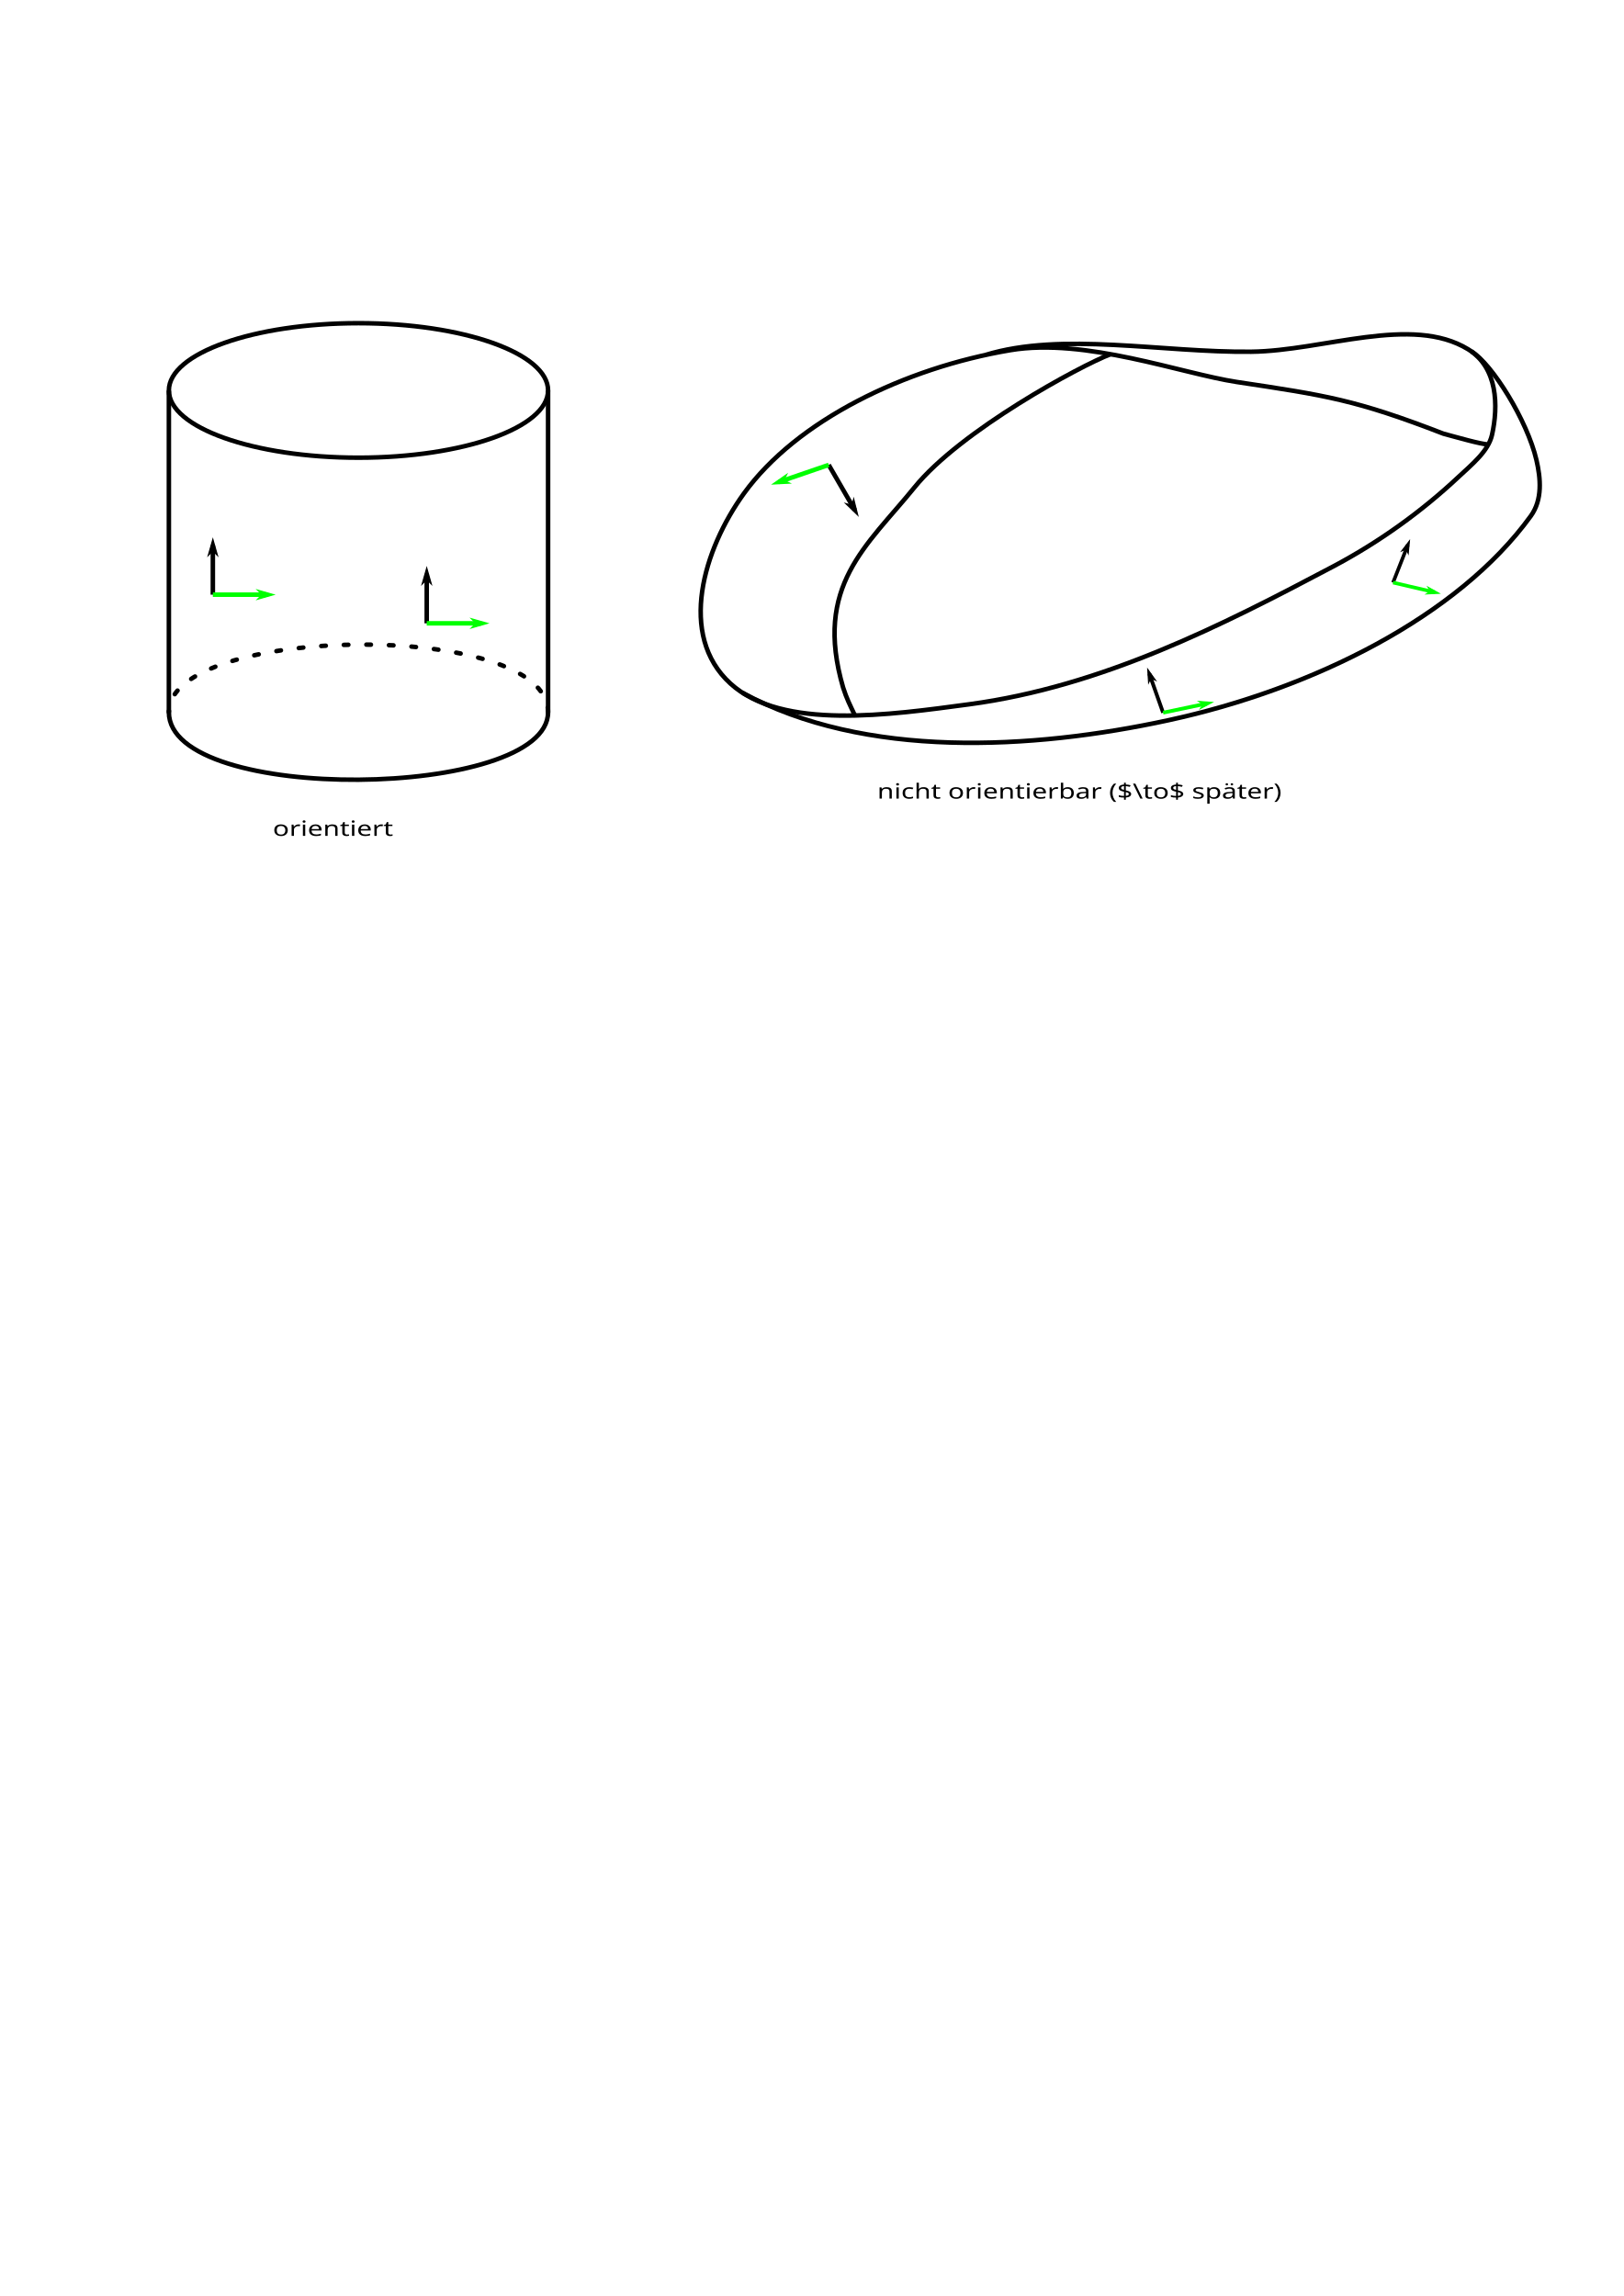
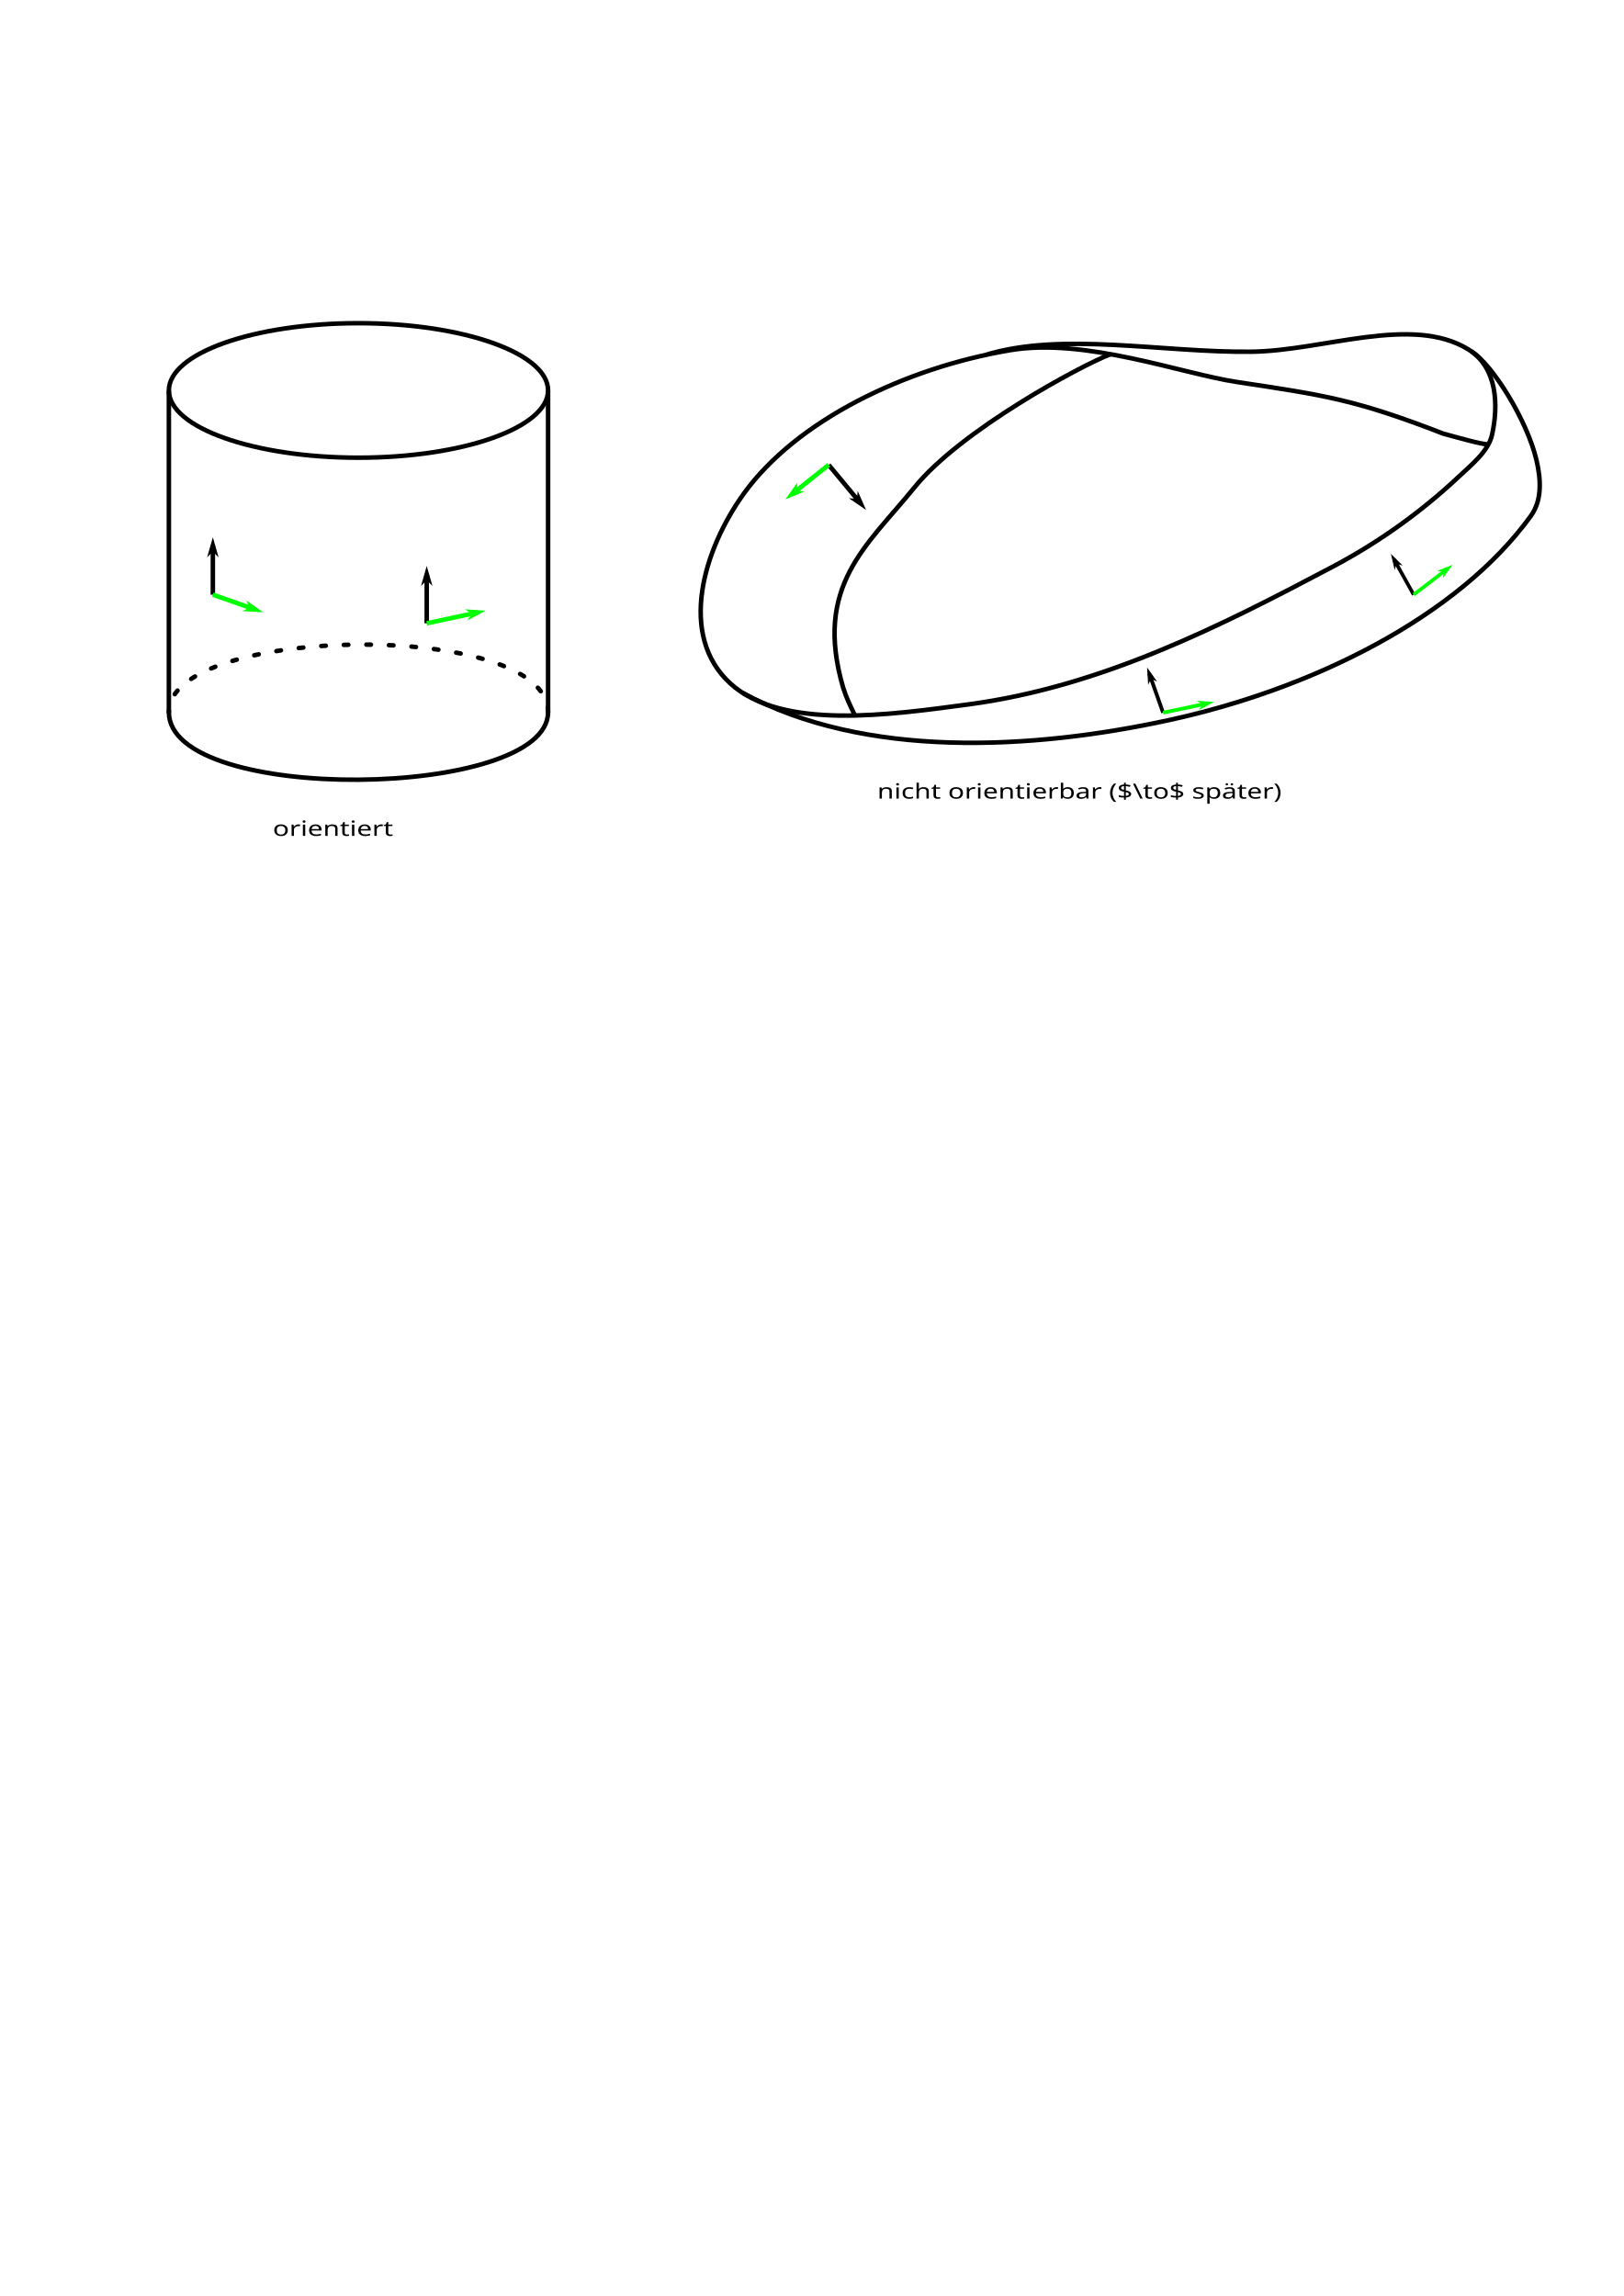
<svg xmlns="http://www.w3.org/2000/svg" width="210mm" height="297mm" viewBox="0 0 210 297" version="1.1" id="svg1426">
  <defs id="defs1420">
    <marker style="overflow:visible;" id="marker2734" refX="0.0" refY="0.0" orient="auto">
      <path transform="scale(0.2) rotate(180) translate(6,0)" style="fill-rule:evenodd;stroke:#000000;stroke-width:1pt;stroke-opacity:1;fill:#000000;fill-opacity:1" d="M 0.0,0.0 L 5.0,-5.0 L -12.5,0.0 L 5.0,5.0 L 0.0,0.0 z " id="path2732" />
    </marker>
    <marker style="overflow:visible;" id="marker2724" refX="0.0" refY="0.0" orient="auto">
      <path transform="scale(0.2) rotate(180) translate(6,0)" style="fill-rule:evenodd;stroke:#00ff00;stroke-width:1pt;stroke-opacity:1;fill:#00ff00;fill-opacity:1" d="M 0.0,0.0 L 5.0,-5.0 L -12.5,0.0 L 5.0,5.0 L 0.0,0.0 z " id="path2722" />
    </marker>
    <marker style="overflow:visible;" id="marker2598" refX="0.0" refY="0.0" orient="auto">
      <path transform="scale(0.2) rotate(180) translate(6,0)" style="fill-rule:evenodd;stroke:#000000;stroke-width:1pt;stroke-opacity:1;fill:#000000;fill-opacity:1" d="M 0.0,0.0 L 5.0,-5.0 L -12.5,0.0 L 5.0,5.0 L 0.0,0.0 z " id="path2596" />
    </marker>
    <marker style="overflow:visible;" id="marker2588" refX="0.0" refY="0.0" orient="auto">
      <path transform="scale(0.2) rotate(180) translate(6,0)" style="fill-rule:evenodd;stroke:#00ff00;stroke-width:1pt;stroke-opacity:1;fill:#00ff00;fill-opacity:1" d="M 0.0,0.0 L 5.0,-5.0 L -12.5,0.0 L 5.0,5.0 L 0.0,0.0 z " id="path2586" />
    </marker>
    <marker style="overflow:visible;" id="marker2502" refX="0.0" refY="0.0" orient="auto">
      <path transform="scale(0.2) rotate(180) translate(6,0)" style="fill-rule:evenodd;stroke:#000000;stroke-width:1pt;stroke-opacity:1;fill:#000000;fill-opacity:1" d="M 0.0,0.0 L 5.0,-5.0 L -12.5,0.0 L 5.0,5.0 L 0.0,0.0 z " id="path2500" />
    </marker>
    <marker style="overflow:visible;" id="marker2492" refX="0.0" refY="0.0" orient="auto">
      <path transform="scale(0.2) rotate(180) translate(6,0)" style="fill-rule:evenodd;stroke:#00ff00;stroke-width:1pt;stroke-opacity:1;fill:#00ff00;fill-opacity:1" d="M 0.0,0.0 L 5.0,-5.0 L -12.5,0.0 L 5.0,5.0 L 0.0,0.0 z " id="path2490" />
    </marker>
    <marker style="overflow:visible;" id="marker2422" refX="0.0" refY="0.0" orient="auto">
      <path transform="scale(0.2) rotate(180) translate(6,0)" style="fill-rule:evenodd;stroke:#000000;stroke-width:1pt;stroke-opacity:1;fill:#000000;fill-opacity:1" d="M 0.0,0.0 L 5.0,-5.0 L -12.5,0.0 L 5.0,5.0 L 0.0,0.0 z " id="path2420" />
    </marker>
    <marker style="overflow:visible;" id="marker2412" refX="0.0" refY="0.0" orient="auto">
      <path transform="scale(0.2) rotate(180) translate(6,0)" style="fill-rule:evenodd;stroke:#00ff00;stroke-width:1pt;stroke-opacity:1;fill:#00ff00;fill-opacity:1" d="M 0.0,0.0 L 5.0,-5.0 L -12.5,0.0 L 5.0,5.0 L 0.0,0.0 z " id="path2410" />
    </marker>
    <marker style="overflow:visible;" id="marker2332" refX="0.0" refY="0.0" orient="auto">
      <path transform="scale(0.2) rotate(180) translate(6,0)" style="fill-rule:evenodd;stroke:#00ff00;stroke-width:1pt;stroke-opacity:1;fill:#00ff00;fill-opacity:1" d="M 0.0,0.0 L 5.0,-5.0 L -12.5,0.0 L 5.0,5.0 L 0.0,0.0 z " id="path2330" />
    </marker>
    <marker style="overflow:visible;" id="Arrow1Send" refX="0.0" refY="0.0" orient="auto">
      <path transform="scale(0.2) rotate(180) translate(6,0)" style="fill-rule:evenodd;stroke:#000000;stroke-width:1pt;stroke-opacity:1;fill:#000000;fill-opacity:1" d="M 0.0,0.0 L 5.0,-5.0 L -12.5,0.0 L 5.0,5.0 L 0.0,0.0 z " id="path2069" />
    </marker>
  </defs>
  <g id="layer1">
    <path style="font-variation-settings:normal;opacity:1;vector-effect:none;fill:none;fill-opacity:1;stroke:#000000;stroke-width:0.584;stroke-linecap:butt;stroke-linejoin:miter;stroke-miterlimit:4;stroke-dasharray:none;stroke-dashoffset:0;stroke-opacity:1;stop-color:#000000;stop-opacity:1" d="M 21.841,50.53 V 92.12" id="path833" />
    <ellipse style="font-variation-settings:normal;opacity:1;vector-effect:none;fill:none;fill-opacity:1;fill-rule:evenodd;stroke:#000000;stroke-width:0.584;stroke-linecap:butt;stroke-linejoin:miter;stroke-miterlimit:4;stroke-dasharray:none;stroke-dashoffset:0;stroke-opacity:1;stop-color:#000000;stop-opacity:1" id="path835" cx="46.363" cy="50.505" rx="24.522" ry="8.699" />
    <path style="font-variation-settings:normal;opacity:1;vector-effect:none;fill:none;fill-opacity:1;stroke:#000000;stroke-width:0.584;stroke-linecap:butt;stroke-linejoin:miter;stroke-miterlimit:4;stroke-dasharray:none;stroke-dashoffset:0;stroke-opacity:1;stop-color:#000000;stop-opacity:1" d="M 70.885,50.53 V 92.12" id="path839" />
    <path style="font-variation-settings:normal;opacity:1;vector-effect:none;fill:none;fill-opacity:1;stroke:#000000;stroke-width:0.584;stroke-linecap:butt;stroke-linejoin:miter;stroke-miterlimit:4;stroke-dasharray:none;stroke-dashoffset:0;stroke-opacity:1;stop-color:#000000;stop-opacity:1" d="m 21.841,92.12 c 0,12.006 49.044,11.305 49.044,0" id="path841" />
    <path style="font-variation-settings:normal;opacity:1;vector-effect:none;fill:none;fill-opacity:1;stroke:#000000;stroke-width:0.584;stroke-linecap:round;stroke-linejoin:miter;stroke-miterlimit:4;stroke-dasharray:0.584, 2.335;stroke-dashoffset:0;stroke-opacity:1;stop-color:#000000;stop-opacity:1" d="m 70.885,92.12 c 0,-12.006 -49.044,-11.305 -49.044,0" id="path843" />
    <path style="font-variation-settings:normal;opacity:1;vector-effect:none;fill:none;fill-opacity:1;stroke:#000000;stroke-width:0.584;stroke-linecap:butt;stroke-linejoin:miter;stroke-miterlimit:4;stroke-dasharray:none;stroke-dashoffset:0;stroke-opacity:1;stop-color:#000000;stop-opacity:1" d="m 192.492,57.493 c -1.016,-0.038 -4.01,-0.913 -5.806,-1.392 -11.371,-4.405 -15.23,-4.955 -26.729,-6.689 -7.142,-1.085 -19.575,-5.745 -29.264,-4.12 -13.701,2.298 -27.672,9.113 -34.488,18.553 -5.178,7.171 -8.608,18.318 -1.727,24.582 6.689,6.089 20.668,4.045 30.87,2.677 17.212,-2.308 32.638,-10.19 47.039,-17.81 6.054,-3.203 11.504,-7.16 16.17,-11.53 1.779,-1.666 3.934,-3.382 4.41,-5.508 0.833,-3.717 0.756,-8.716 -3.074,-11.067 -7.316,-4.492 -18.709,0.199 -28.063,0.309 -11.469,0.134 -24.481,-2.631 -34.406,0.427" id="path1414" />
    <path style="font-variation-settings:normal;opacity:1;vector-effect:none;fill:none;fill-opacity:1;stroke:#000000;stroke-width:0.584;stroke-linecap:butt;stroke-linejoin:miter;stroke-miterlimit:4;stroke-dasharray:none;stroke-dashoffset:0;stroke-opacity:1;stop-color:#000000;stop-opacity:1" d="m 143.628,45.816 c -3.897,1.493 -19.387,9.862 -25.353,17.226 -6.153,7.594 -13.074,12.713 -9.231,25.898 0.473,1.459 0.816,2.105 1.524,3.611" id="path1416" />
    <path style="font-variation-settings:normal;opacity:1;vector-effect:none;fill:none;fill-opacity:1;stroke:#000000;stroke-width:0.584;stroke-linecap:butt;stroke-linejoin:miter;stroke-miterlimit:4;stroke-dasharray:none;stroke-dashoffset:0;stroke-opacity:1;stop-color:#000000;stop-opacity:1" d="m 96.049,89.629 c 15.772,8.56 37.353,7.379 55.09,3.532 18.627,-4.039 37.43,-13.391 46.845,-26.414 1.531,-2.117 1.285,-4.863 0.729,-7.249 -1.183,-5.075 -5.709,-12.4 -8.418,-14.044" id="path1418" />
    <path style="font-variation-settings:normal;opacity:1;vector-effect:none;fill:none;fill-opacity:1;stroke:#000000;stroke-width:0.584;stroke-linecap:butt;stroke-linejoin:miter;stroke-miterlimit:4;stroke-dasharray:none;stroke-dashoffset:0;stroke-opacity:1;marker-end:url(#Arrow1Send);stop-color:#000000;stop-opacity:1" d="M 27.529,76.924 V 70.542" id="path2050" />
-     <path style="font-variation-settings:normal;opacity:1;vector-effect:none;fill:none;fill-opacity:1;stroke:#00ff00;stroke-width:0.584;stroke-linecap:butt;stroke-linejoin:miter;stroke-miterlimit:4;stroke-dasharray:none;stroke-dashoffset:0;stroke-opacity:1;marker-end:url(#marker2332);stop-color:#000000;stop-opacity:1" d="m 27.529,76.924 h 7.083" id="path2052" />
+     <path style="font-variation-settings:normal;opacity:1;vector-effect:none;fill:none;fill-opacity:1;stroke:#00ff00;stroke-width:0.584;stroke-linecap:butt;stroke-linejoin:miter;stroke-miterlimit:4;stroke-dasharray:none;stroke-dashoffset:0;stroke-opacity:1;marker-end:url(#marker2332);stop-color:#000000;stop-opacity:1" d="m 27.529,76.924 5.523,1.937" id="path2052" />
    <path style="font-variation-settings:normal;opacity:1;vector-effect:none;fill:none;fill-opacity:1;stroke:#000000;stroke-width:0.584;stroke-linecap:butt;stroke-linejoin:miter;stroke-miterlimit:4;stroke-dasharray:none;stroke-dashoffset:0;stroke-opacity:1;marker-end:url(#marker2422);stop-color:#000000;stop-opacity:1" d="M 55.191,80.63 V 74.248" id="path2406" />
-     <path style="font-variation-settings:normal;opacity:1;vector-effect:none;fill:none;fill-opacity:1;stroke:#00ff00;stroke-width:0.584;stroke-linecap:butt;stroke-linejoin:miter;stroke-miterlimit:4;stroke-dasharray:none;stroke-dashoffset:0;stroke-opacity:1;marker-end:url(#marker2412);stop-color:#000000;stop-opacity:1" d="m 55.191,80.63 h 7.083" id="path2408" />
+     <path style="font-variation-settings:normal;opacity:1;vector-effect:none;fill:none;fill-opacity:1;stroke:#00ff00;stroke-width:0.584;stroke-linecap:butt;stroke-linejoin:miter;stroke-miterlimit:4;stroke-dasharray:none;stroke-dashoffset:0;stroke-opacity:1;marker-end:url(#marker2412);stop-color:#000000;stop-opacity:1" d="m 55.191,80.63 6.61,-1.417" id="path2408" />
    <path style="font-variation-settings:normal;opacity:1;vector-effect:none;fill:none;fill-opacity:1;stroke:#000000;stroke-width:0.484;stroke-linecap:butt;stroke-linejoin:miter;stroke-miterlimit:4;stroke-dasharray:none;stroke-dashoffset:0;stroke-opacity:1;marker-end:url(#marker2502);stop-color:#000000;stop-opacity:1" d="m 150.427,92.189 -1.778,-5.026" id="path2486" />
    <path style="font-variation-settings:normal;opacity:1;vector-effect:none;fill:none;fill-opacity:1;stroke:#00ff00;stroke-width:0.484;stroke-linecap:butt;stroke-linejoin:miter;stroke-miterlimit:4;stroke-dasharray:none;stroke-dashoffset:0;stroke-opacity:1;marker-end:url(#marker2492);stop-color:#000000;stop-opacity:1" d="m 150.427,92.189 5.751,-1.207" id="path2488" />
-     <path style="font-variation-settings:normal;opacity:1;vector-effect:none;fill:none;fill-opacity:1;stroke:#000000;stroke-width:0.464;stroke-linecap:butt;stroke-linejoin:miter;stroke-miterlimit:4;stroke-dasharray:none;stroke-dashoffset:0;stroke-opacity:1;marker-end:url(#marker2598);stop-color:#000000;stop-opacity:1" d="m 180.169,75.359 1.908,-4.855" id="path2582" />
-     <path style="font-variation-settings:normal;opacity:1;vector-effect:none;fill:none;fill-opacity:1;stroke:#00ff00;stroke-width:0.464;stroke-linecap:butt;stroke-linejoin:miter;stroke-miterlimit:4;stroke-dasharray:none;stroke-dashoffset:0;stroke-opacity:1;marker-end:url(#marker2588);stop-color:#000000;stop-opacity:1" d="m 180.169,75.359 5.387,1.256" id="path2584" />
-     <path style="font-variation-settings:normal;opacity:1;vector-effect:none;fill:none;fill-opacity:1;stroke:#000000;stroke-width:0.584;stroke-linecap:butt;stroke-linejoin:miter;stroke-miterlimit:4;stroke-dasharray:none;stroke-dashoffset:0;stroke-opacity:1;marker-end:url(#marker2734);stop-color:#000000;stop-opacity:1" d="m 107.18,60.137 3.369,5.831" id="path2718" />
-     <path style="font-variation-settings:normal;opacity:1;vector-effect:none;fill:none;fill-opacity:1;stroke:#00ff00;stroke-width:0.584;stroke-linecap:butt;stroke-linejoin:miter;stroke-miterlimit:4;stroke-dasharray:none;stroke-dashoffset:0;stroke-opacity:1;marker-end:url(#marker2724);stop-color:#000000;stop-opacity:1" d="m 107.18,60.137 -6.471,2.219" id="path2720" />
+     <path style="font-variation-settings:normal;opacity:1;vector-effect:none;fill:none;fill-opacity:1;stroke:#000000;stroke-width:0.464;stroke-linecap:butt;stroke-linejoin:miter;stroke-miterlimit:4;stroke-dasharray:none;stroke-dashoffset:0;stroke-opacity:1;marker-end:url(#marker2598);stop-color:#000000;stop-opacity:1" d="m 182.833,76.925 -2.538,-4.557" id="path2582" />
+     <path style="font-variation-settings:normal;opacity:1;vector-effect:none;fill:none;fill-opacity:1;stroke:#00ff00;stroke-width:0.464;stroke-linecap:butt;stroke-linejoin:miter;stroke-miterlimit:4;stroke-dasharray:none;stroke-dashoffset:0;stroke-opacity:1;marker-end:url(#marker2588);stop-color:#000000;stop-opacity:1" d="m 182.833,76.925 4.392,-3.363" id="path2584" />
+     <path style="font-variation-settings:normal;opacity:1;vector-effect:none;fill:none;fill-opacity:1;stroke:#000000;stroke-width:0.584;stroke-linecap:butt;stroke-linejoin:miter;stroke-miterlimit:4;stroke-dasharray:none;stroke-dashoffset:0;stroke-opacity:1;marker-end:url(#marker2734);stop-color:#000000;stop-opacity:1" d="m 107.18,60.137 4.171,5.029" id="path2718" />
+     <path style="font-variation-settings:normal;opacity:1;vector-effect:none;fill:none;fill-opacity:1;stroke:#00ff00;stroke-width:0.584;stroke-linecap:butt;stroke-linejoin:miter;stroke-miterlimit:4;stroke-dasharray:none;stroke-dashoffset:0;stroke-opacity:1;marker-end:url(#marker2724);stop-color:#000000;stop-opacity:1" d="m 107.18,60.137 -4.8,3.822" id="path2720" />
    <text xml:space="preserve" style="font-size:3.096px;line-height:1.25;font-family:sans-serif;-inkscape-font-specification:'sans-serif, Normal';stroke-width:0.232" x="30.965" y="123.188" id="text2944" transform="scale(1.139346,0.8776962)">
      <tspan id="tspan2942" x="30.965" y="123.188" style="stroke-width:0.232">orientiert</tspan>
    </text>
    <text xml:space="preserve" style="font-size:3.096px;line-height:1.25;font-family:sans-serif;-inkscape-font-specification:'sans-serif, Normal';stroke-width:0.232" x="99.58" y="117.701" id="text2948" transform="scale(1.139346,0.8776962)">
      <tspan id="tspan2946" x="99.58" y="117.701" style="stroke-width:0.232">nicht orientierbar ($\to$ später)</tspan>
    </text>
  </g>
</svg>
